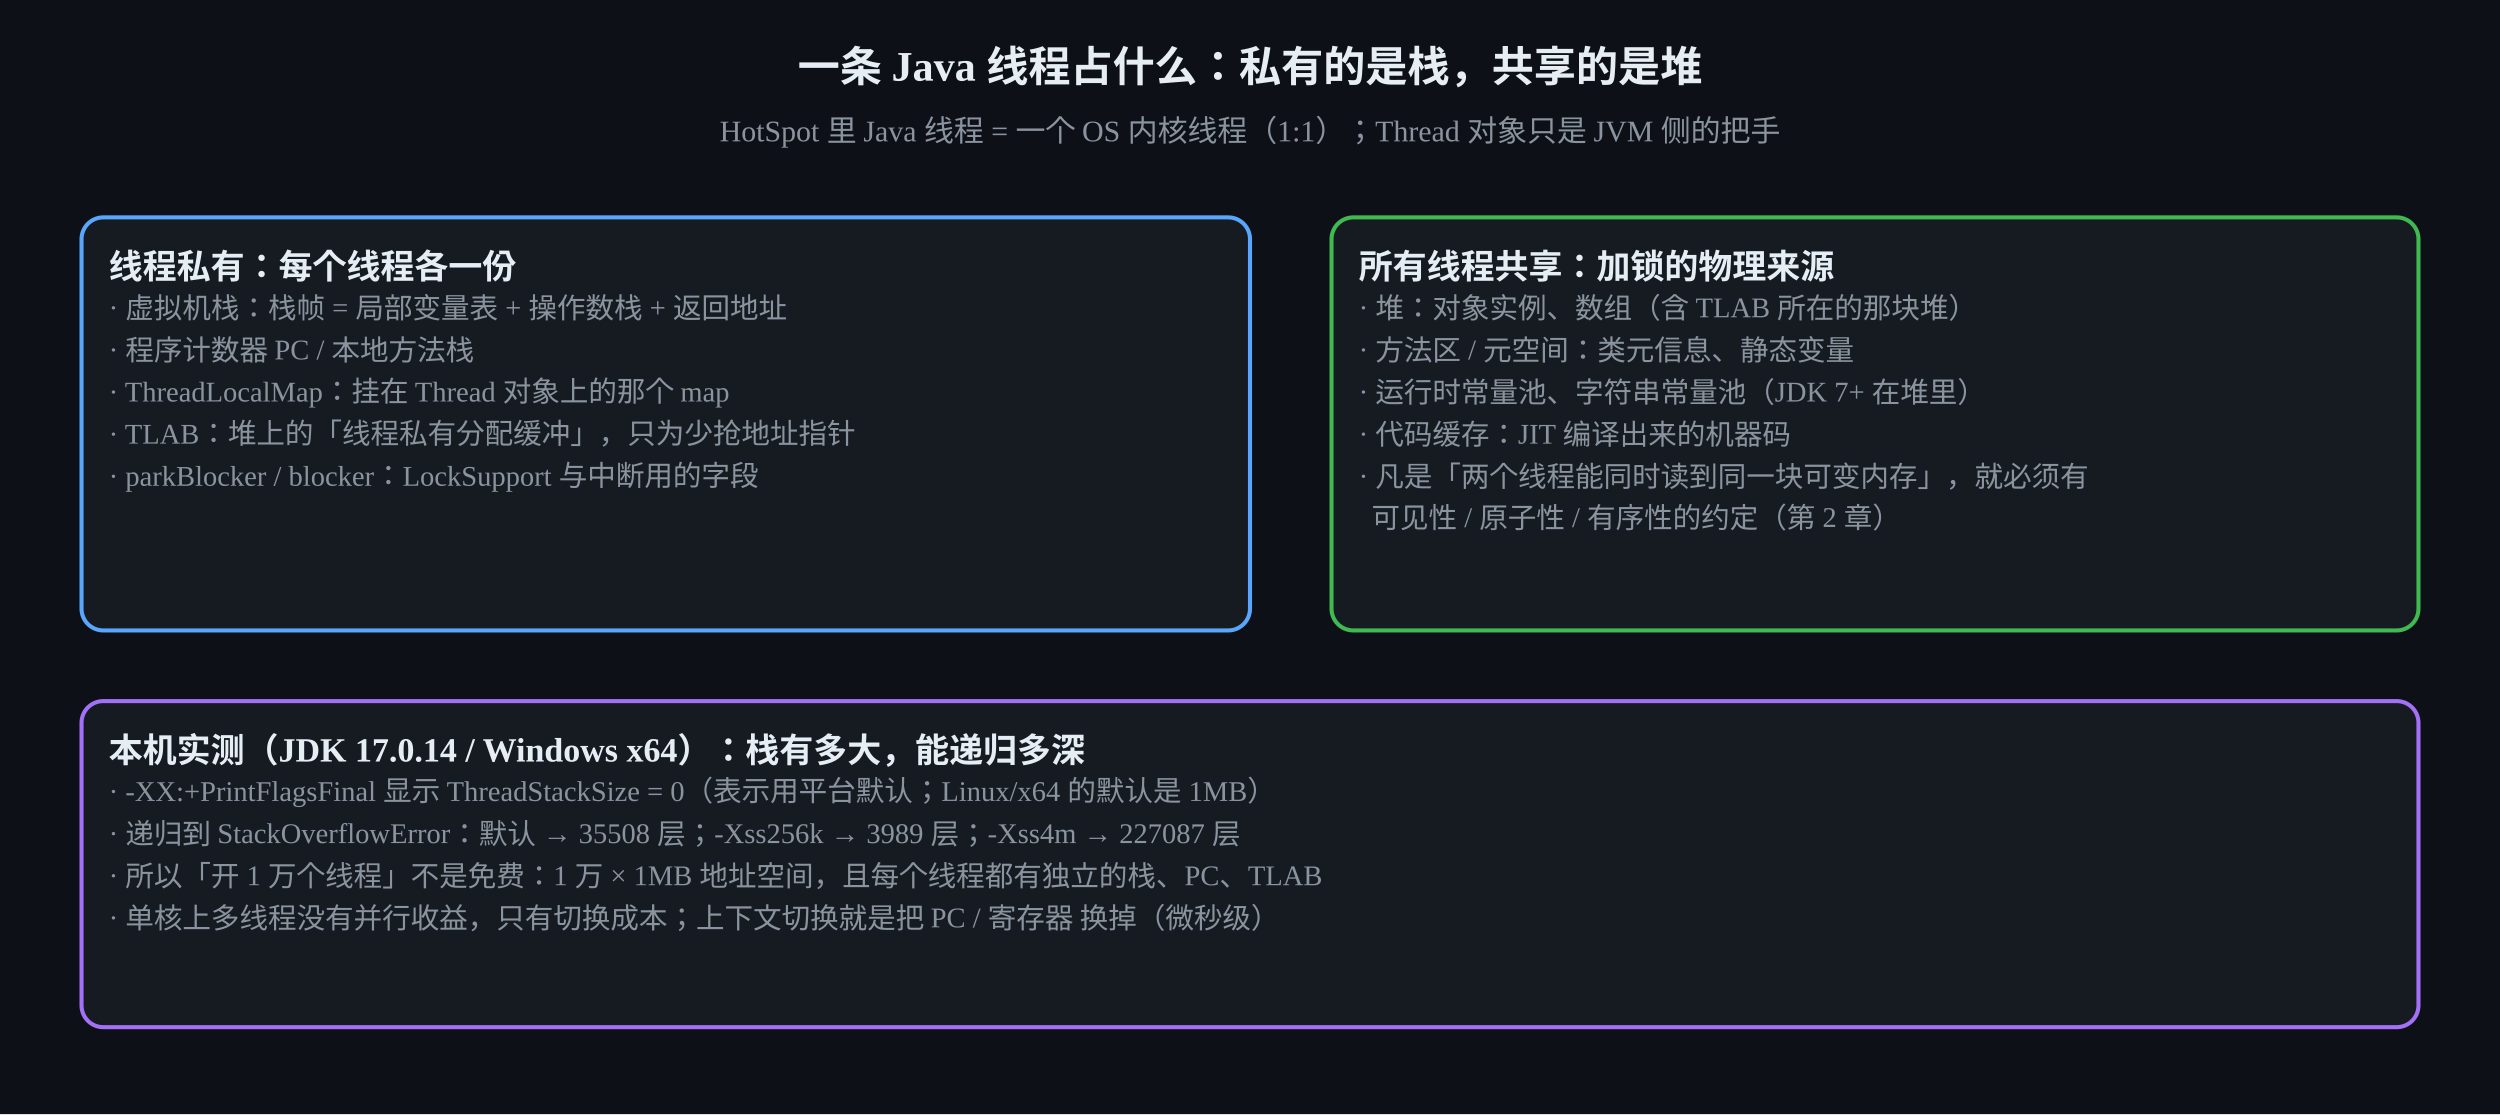
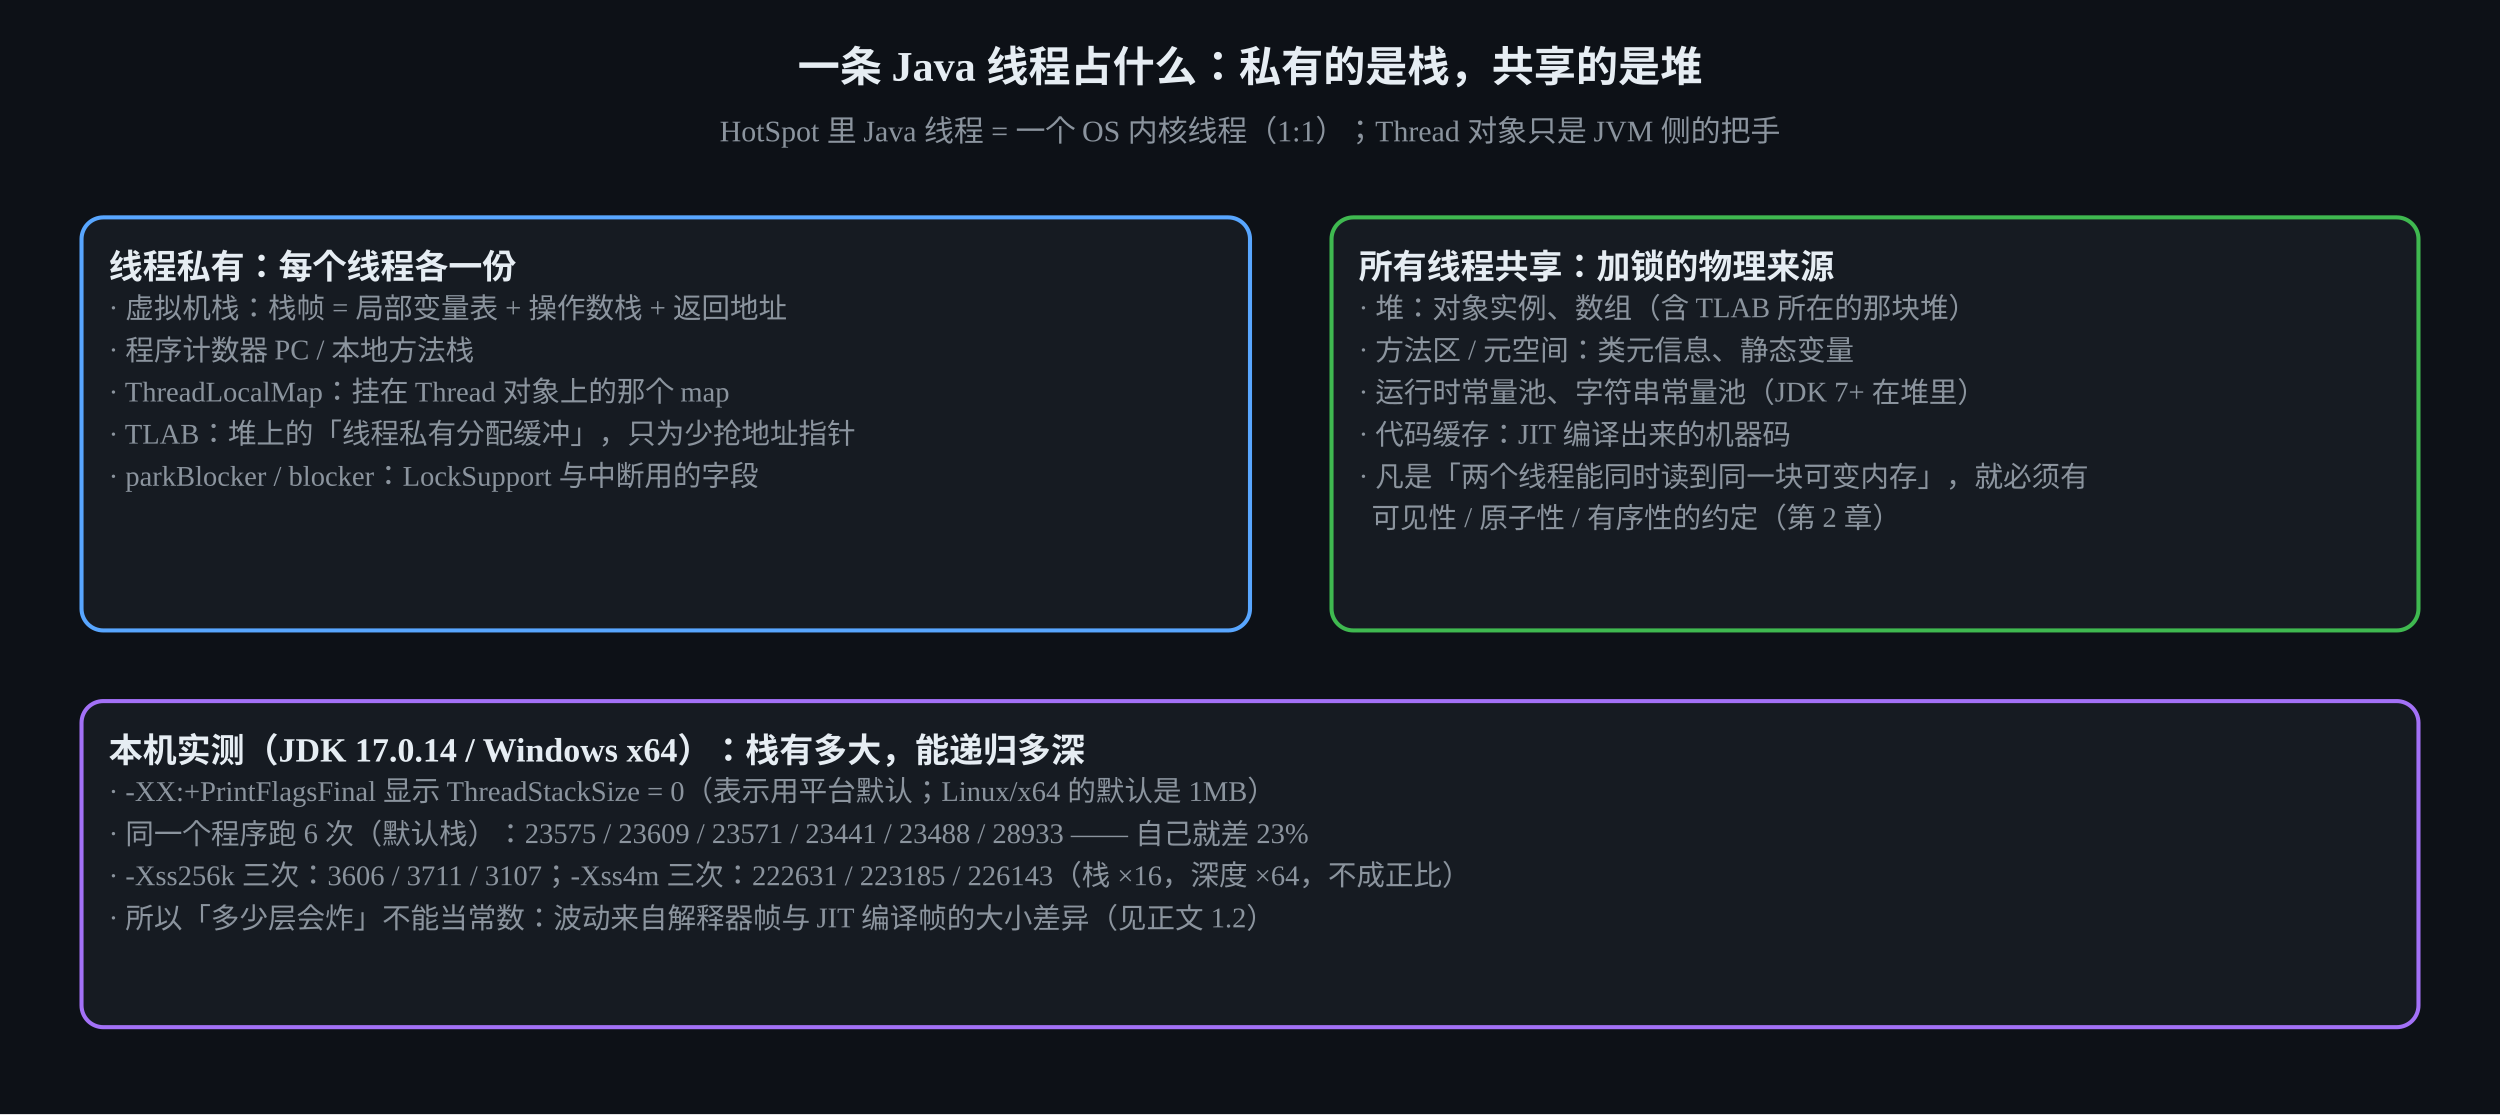
<svg xmlns="http://www.w3.org/2000/svg" width="920" height="410" viewBox="0 0 920 410" xml:space="preserve">
  <rect x="0" y="0" width="920" height="410" fill="#0d1117" />
  <text x="460.0" y="30" fill="#e6edf3" font-size="15.5" font-weight="bold" text-anchor="middle">一条 Java 线程占什么：私有的是栈，共享的是堆</text>
  <text x="460.0" y="52" fill="#8b949e" font-size="11" text-anchor="middle">HotSpot 里 Java 线程 = 一个 OS 内核线程（1:1）；Thread 对象只是 JVM 侧的把手</text>
  <rect x="30" y="80" width="430" height="152" rx="8" fill="#161b22" stroke="#58a6ff" stroke-width="1.5" />
  <text x="40" y="102.5" fill="#e6edf3" font-size="12.5" font-weight="bold">线程私有：每个线程各一份</text>
  <text x="40" y="116.75" fill="#8b949e" font-size="10.5">· 虚拟机栈：栈帧 = 局部变量表 + 操作数栈 + 返回地址</text>
  <text x="40" y="132.25" fill="#8b949e" font-size="10.5">· 程序计数器 PC / 本地方法栈</text>
  <text x="40" y="147.75" fill="#8b949e" font-size="10.5">· ThreadLocalMap：挂在 Thread 对象上的那个 map</text>
  <text x="40" y="163.25" fill="#8b949e" font-size="10.5">· TLAB：堆上的「线程私有分配缓冲」，只为少抢地址指针</text>
  <text x="40" y="178.75" fill="#8b949e" font-size="10.5">· parkBlocker / blocker：LockSupport 与中断用的字段</text>
  <rect x="490" y="80" width="400" height="152" rx="8" fill="#161b22" stroke="#3fb950" stroke-width="1.5" />
  <text x="500" y="102.5" fill="#e6edf3" font-size="12.5" font-weight="bold">所有线程共享：加锁的物理来源</text>
  <text x="500" y="116.75" fill="#8b949e" font-size="10.5">· 堆：对象实例、数组（含 TLAB 所在的那块堆）</text>
  <text x="500" y="132.25" fill="#8b949e" font-size="10.5">· 方法区 / 元空间：类元信息、静态变量</text>
  <text x="500" y="147.75" fill="#8b949e" font-size="10.5">· 运行时常量池、字符串常量池（JDK 7+ 在堆里）</text>
  <text x="500" y="163.25" fill="#8b949e" font-size="10.5">· 代码缓存：JIT 编译出来的机器码</text>
  <text x="500" y="178.75" fill="#8b949e" font-size="10.5">· 凡是「两个线程能同时读到同一块可变内存」，就必须有</text>
  <text x="500" y="194.25" fill="#8b949e" font-size="10.5">  可见性 / 原子性 / 有序性的约定（第 2 章）</text>
  <rect x="30" y="258" width="860" height="120" rx="8" fill="#161b22" stroke="#a371f7" stroke-width="1.5" />
  <text x="40" y="280.5" fill="#e6edf3" font-size="12.5" font-weight="bold">本机实测（JDK 17.0.14 / Windows x64）：栈有多大，能递归多深</text>
  <text x="40" y="294.75" fill="#8b949e" font-size="10.5">· -XX:+PrintFlagsFinal 显示 ThreadStackSize = 0（表示用平台默认；Linux/x64 的默认是 1MB）</text>
-   <text x="40" y="310.25" fill="#8b949e" font-size="10.5">· 递归到 StackOverflowError：默认 → 35508 层；-Xss256k → 3989 层；-Xss4m → 227087 层</text>
-   <text x="40" y="325.75" fill="#8b949e" font-size="10.5">· 所以「开 1 万个线程」不是免费：1 万 × 1MB 地址空间，且每个线程都有独立的栈、PC、TLAB</text>
-   <text x="40" y="341.25" fill="#8b949e" font-size="10.5">· 单核上多线程没有并行收益，只有切换成本；上下文切换就是把 PC / 寄存器 换掉（微秒级）</text>
+   <text x="40" y="310.25" fill="#8b949e" font-size="10.5">· 同一个程序跑 6 次（默认栈）：23575 / 23609 / 23571 / 23441 / 23488 / 28933 —— 自己就差 23%</text>
+   <text x="40" y="325.75" fill="#8b949e" font-size="10.5">· -Xss256k 三次：3606 / 3711 / 3107；-Xss4m 三次：222631 / 223185 / 226143（栈 ×16，深度 ×64，不成正比）</text>
+   <text x="40" y="341.25" fill="#8b949e" font-size="10.5">· 所以「多少层会炸」不能当常数：波动来自解释器帧与 JIT 编译帧的大小差异（见正文 1.2）</text>
</svg>
